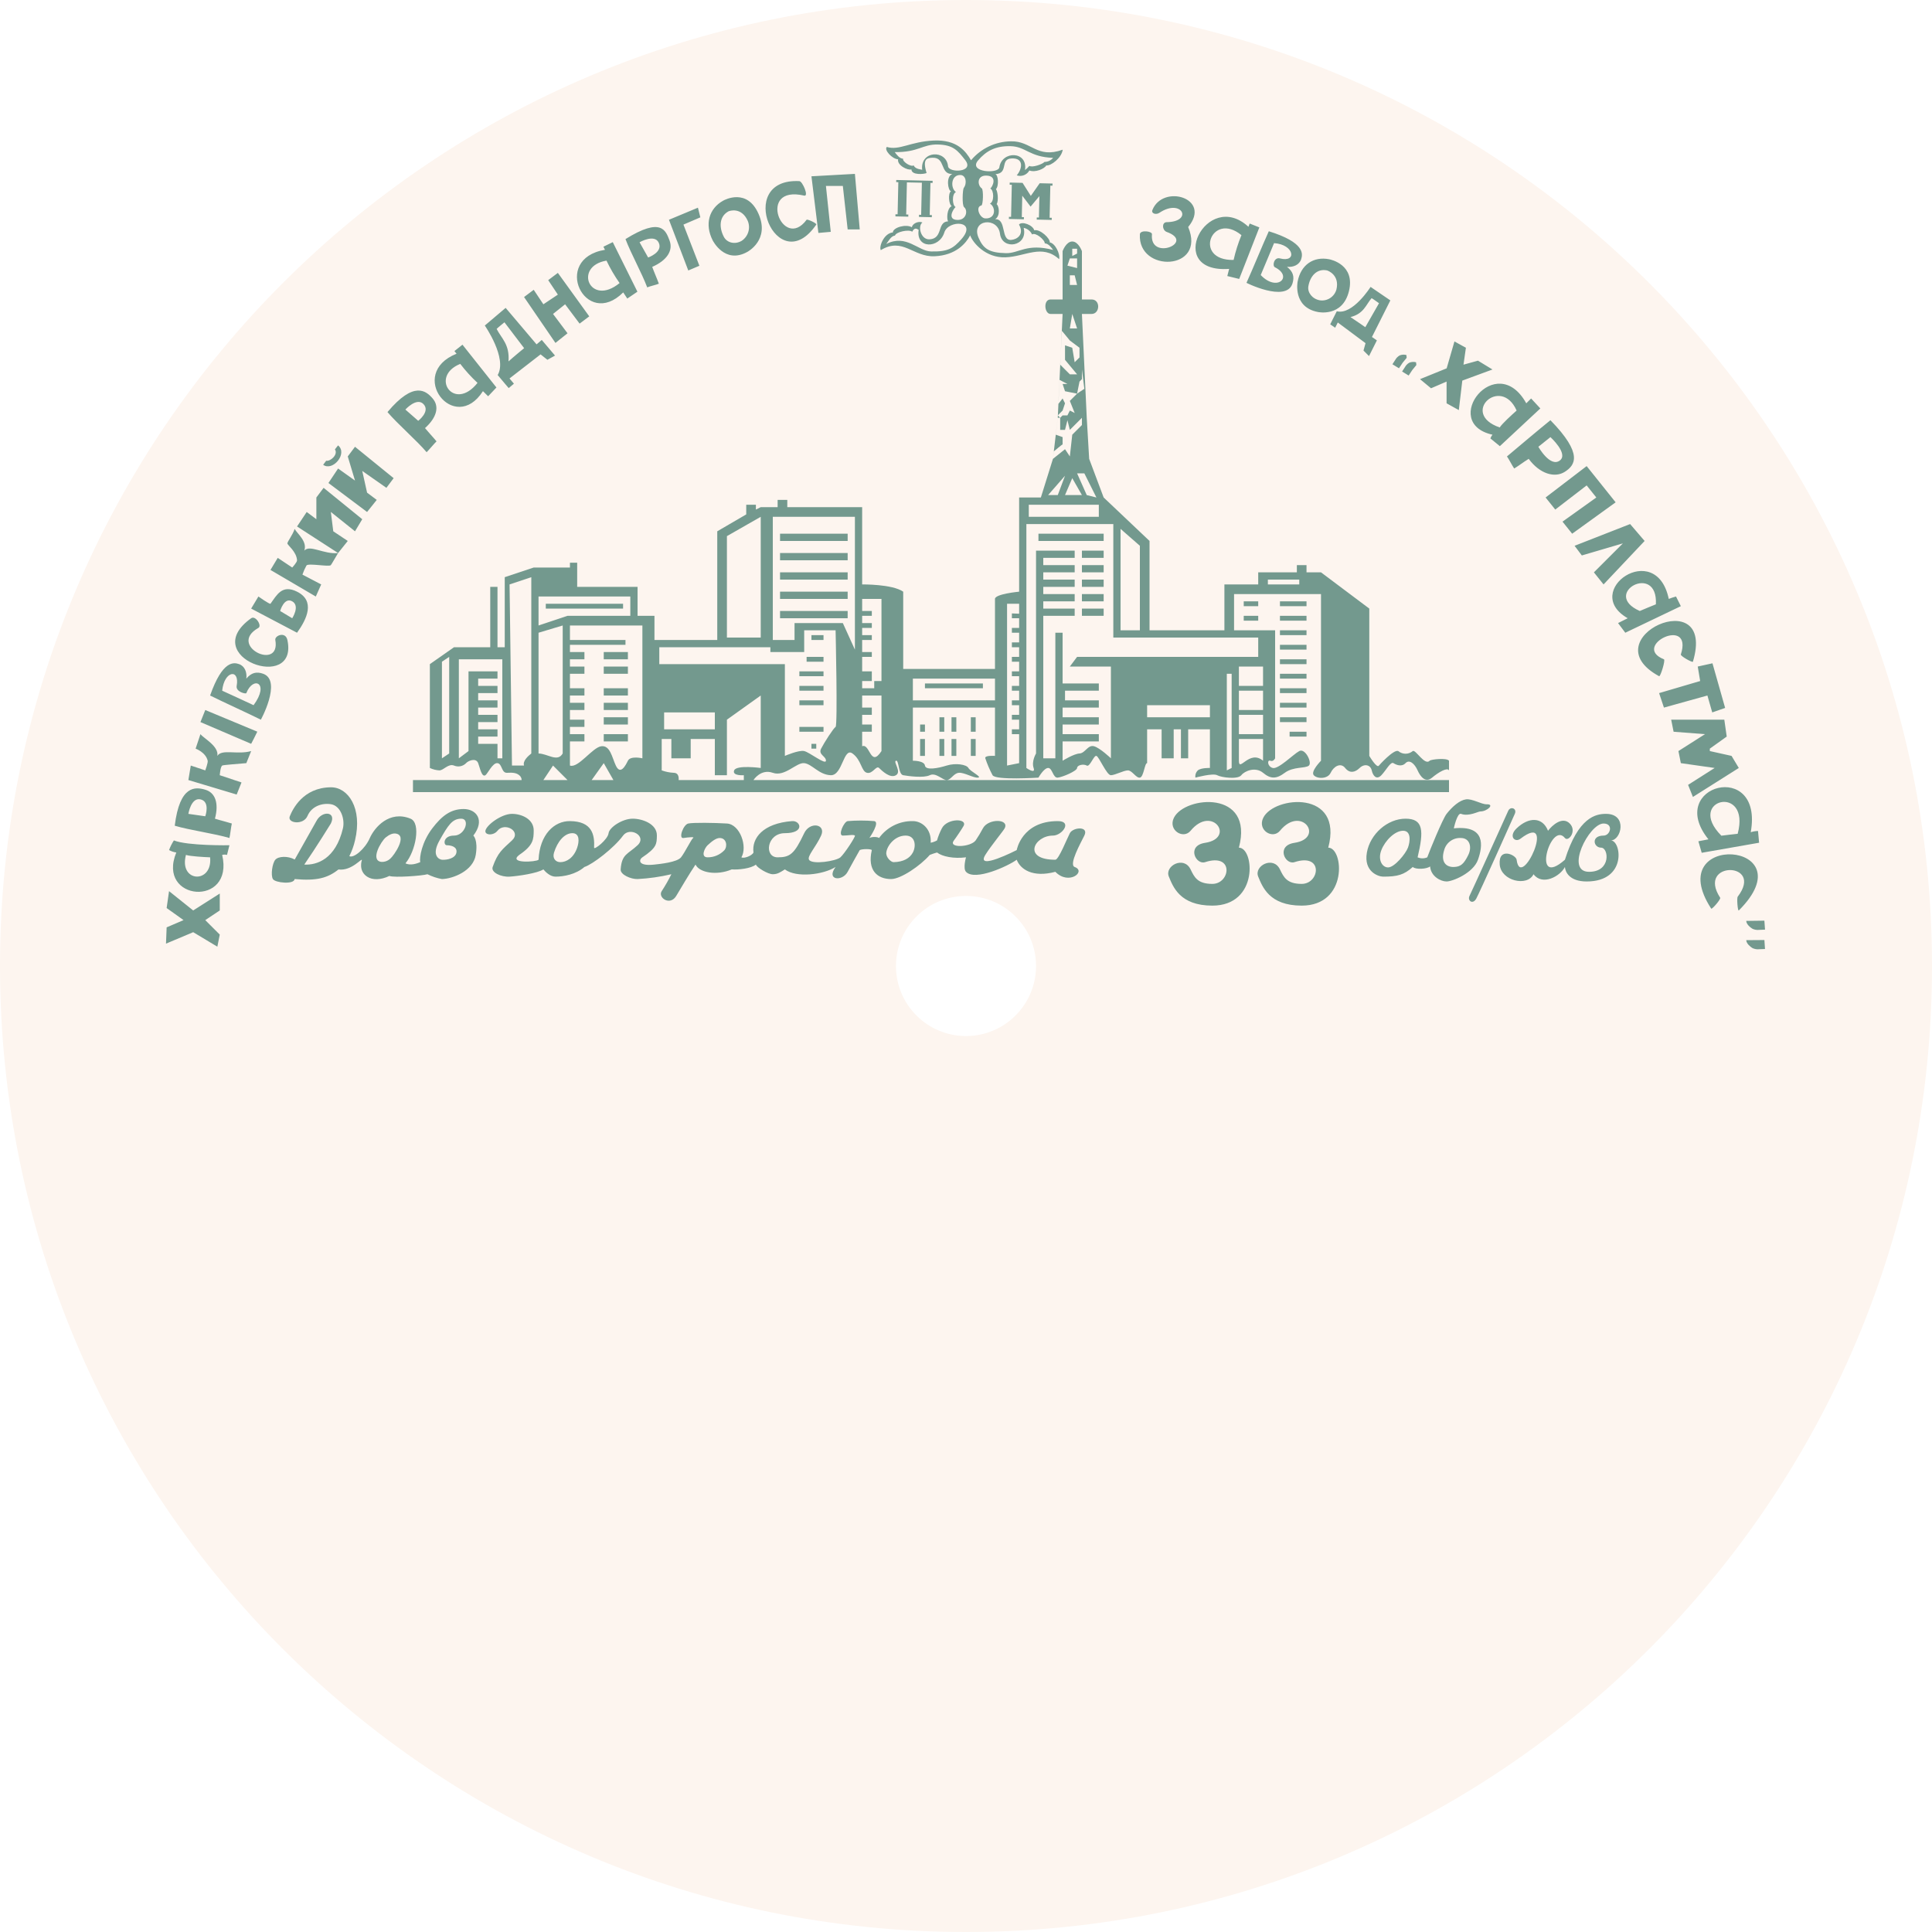
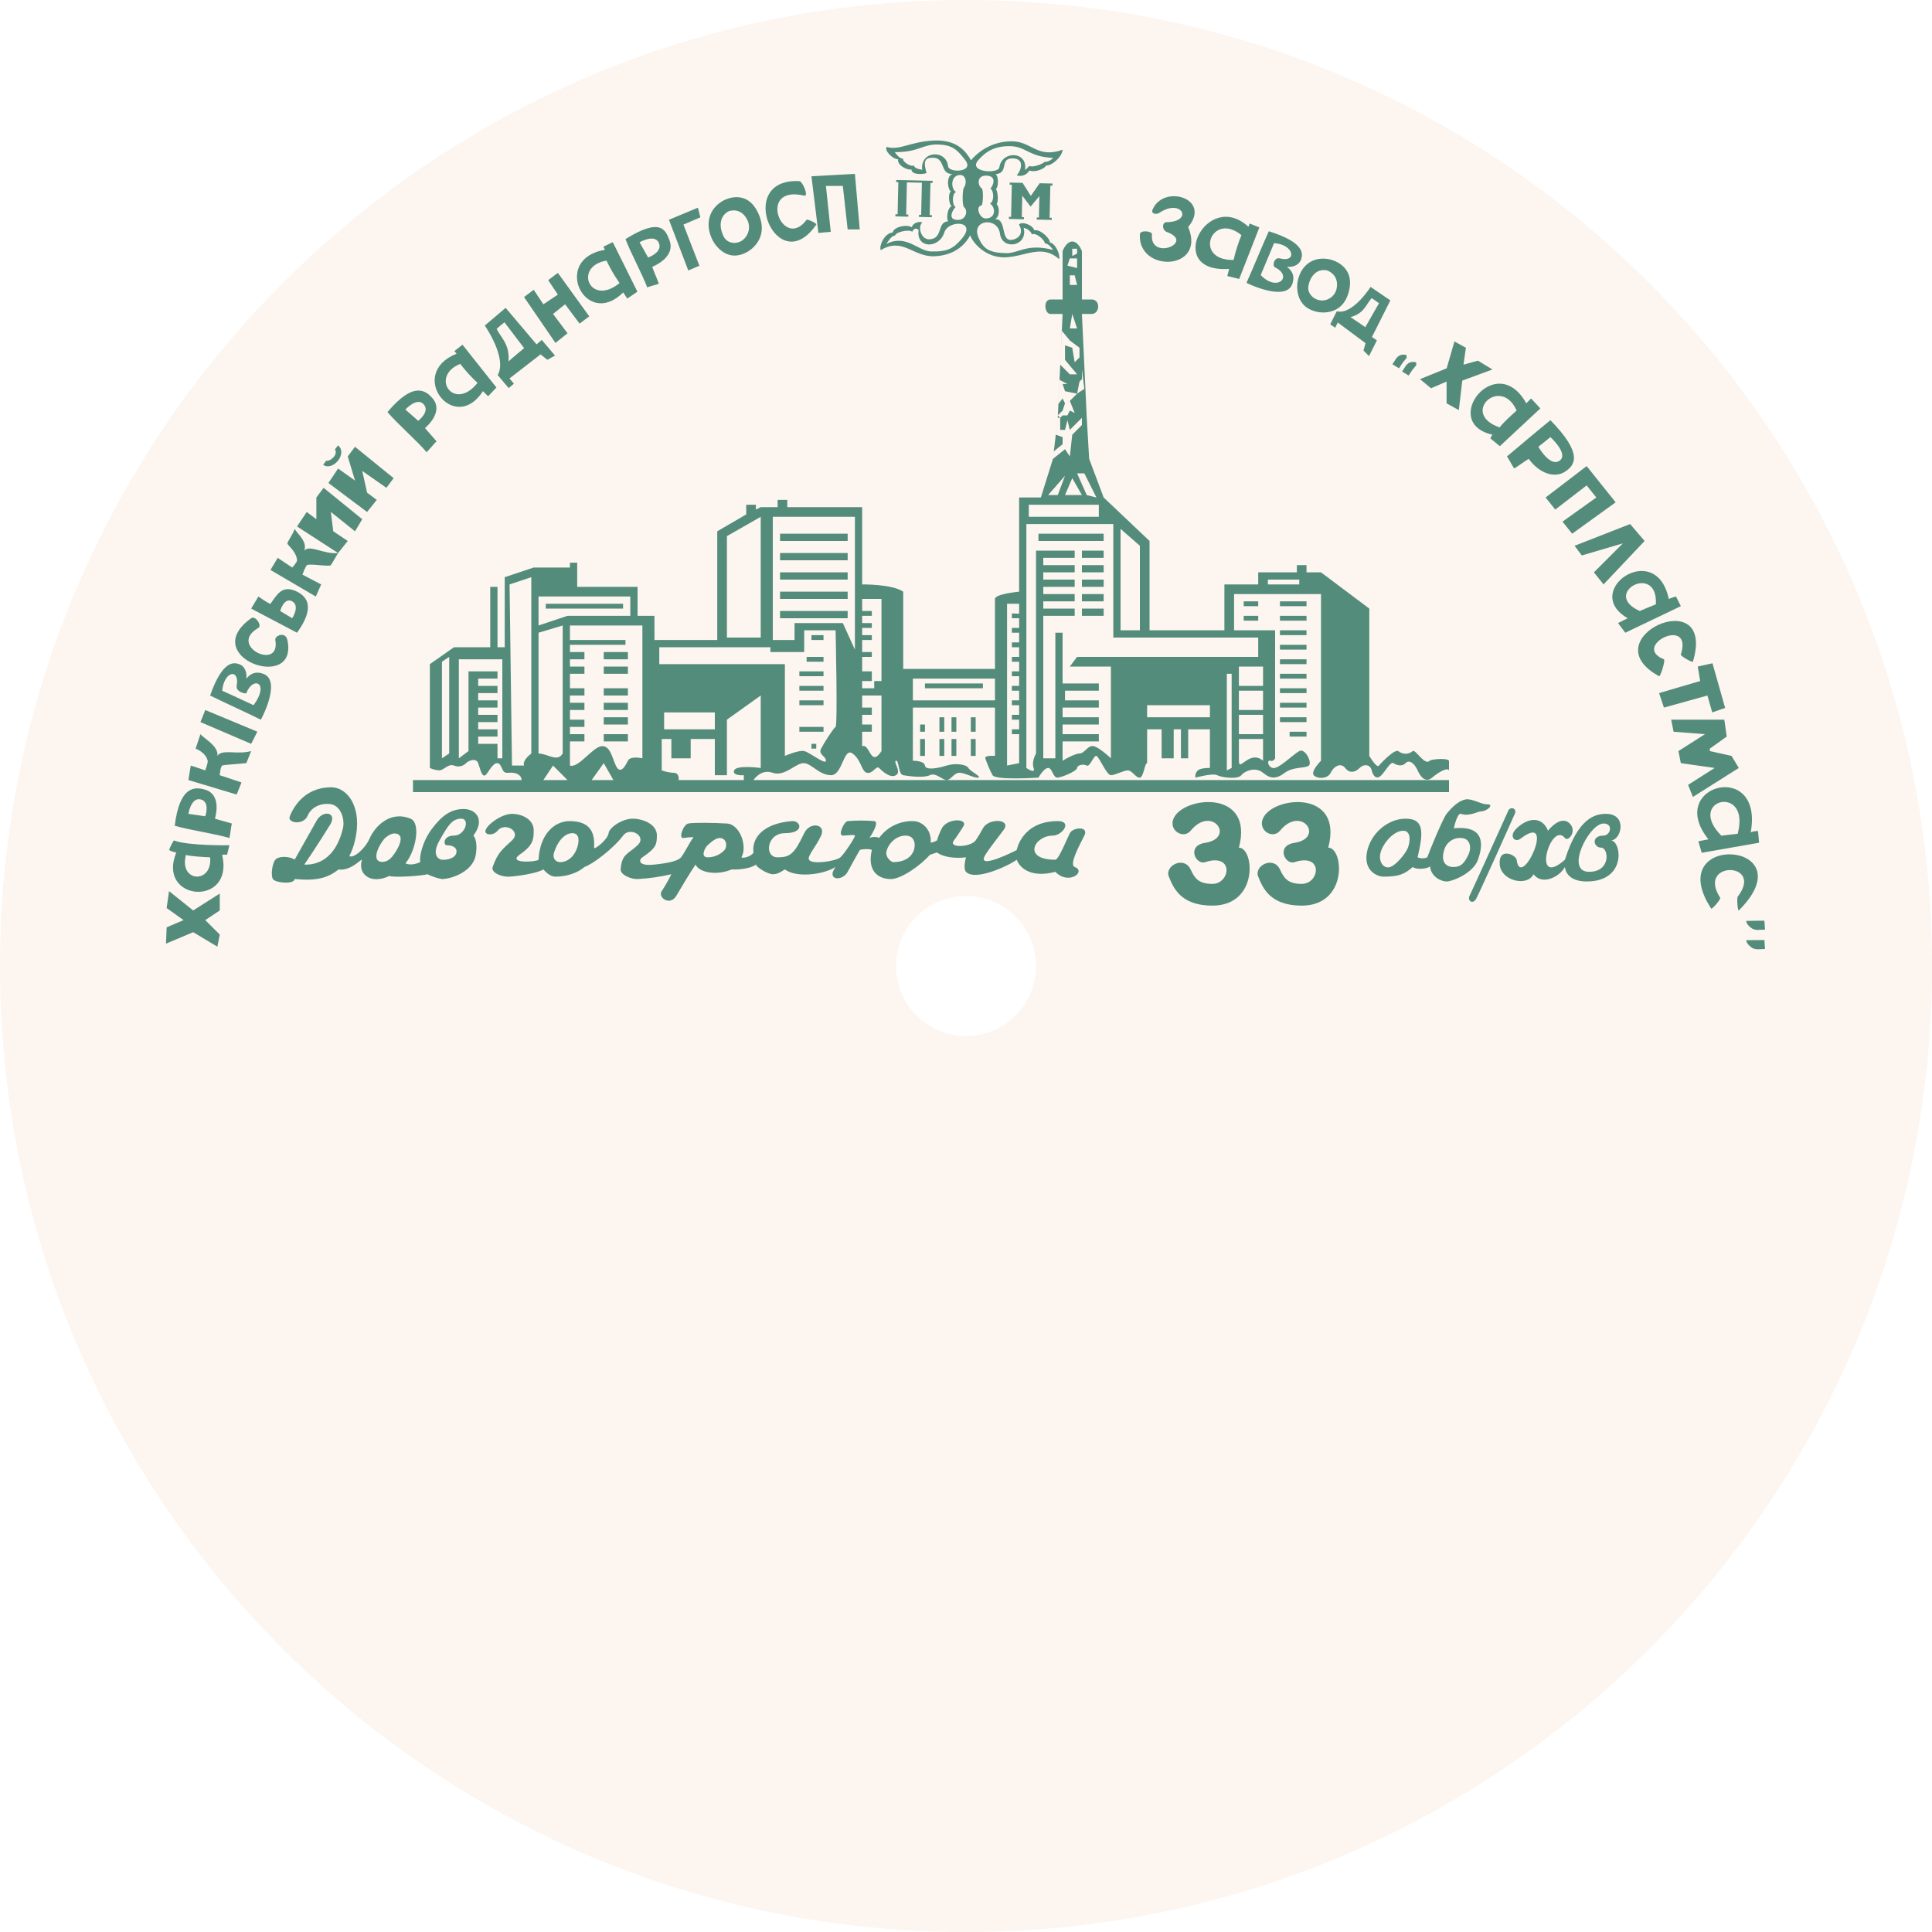
<svg xmlns="http://www.w3.org/2000/svg" viewBox="0 0 800 800">
  <defs>
-     <style>.cls-1 { fill: #fdf5ef; } .cls-1, .cls-2 { fill-rule: evenodd; } .cls-2 { fill: #73998e; }</style>
+     <style>.cls-1 { fill: #fdf5ef; } .cls-1, .cls-2 { fill-rule: evenodd; } .cls-2 { fill: #548c7c; }</style>
  </defs>
  <path id="background_beige" class="cls-1" d="M400,0C620.914,0,800,179.086,800,400S620.914,800,400,800,0,620.914,0,400,179.086,0,400,0Zm0,371a29,29,0,1,1-29,29A29,29,0,0,1,400,371Z" />
  <path id="factory" class="cls-2" d="M91,387l-6-6,6-4v-7l-11,7-10-8-1,7,7,5-7,3-0.263,6.74L80,386l10,6Zm3-33,1-4s-17.281.288-23-2a20.535,20.535,0,0,0-2,4,8.852,8.852,0,0,0,3,1c-8.317,20.192,24.106,22.824,19,1A3.942,3.942,0,0,1,94,354Zm-17,0c1.739,0.581,7.3.893,10,1C88.1,366.123,73.936,365.45,77,354Zm19-13c-2.469-.772-4.531-1.228-7-2,1.721-6.436.133-10.787-4-12-4.089-1.2-10.574-1.987-12.644,14.912C78.447,343.743,88.909,345.17,95,347,95.3,345.842,95.69,342.149,96,341Zm-18-4s1.088-6.86,5-6c4.163,0.916,2,7,2,7Zm20-8,2-5-9-3s0.22-3.428,1-4c0.367-.269,7.345-0.744,10-1,0.519-1.316,1.466-3.7,2-5-5.66,1.638-12.164-.989-14,2,0.7-4-5.672-7.284-7-9-0.905,2.709-2,6-2,6s4.17,1.476,5,5c0.187,0.792-1,4-1,4l-6-2-1,6Zm8.545-26.029L85,294l-2,5,21,9s2.1-4,2.545-5.029h0ZM109,279c-2.808-1.017-4.962-.44-7,2,0.333-2.572-.624-5.168-3-6-2.116-.74-6.819-1.751-12,13,5.727,2.859,15.273,7.141,21,10C107.57,298.936,117.008,281.9,109,279Zm-17,7c0.855-8.38,7.331-9.2,6-2-0.458,2.478,3.812,3.481,4,3,2.837-7.24,9.8-4.252,3,5C104.109,291.543,92,286,92,286Zm22-21c-0.324-1.791,4.2-3.7,5,0,4.762,22.024-37.453,7.038-15-9,1.8-1.284,4.594,3.1,3,4C93.977,267.365,116.384,278.2,114,265Zm9-20c-6.215-3.107-8.365,1.37-11,5-0.4.268-5-3-5-3l-3,5s18.465,9.732,19,10C127.147,256.247,130.6,248.8,123,245Zm-2,11-5-3s1.656-5.873,5-4S121,256,121,256Zm23-32-6-4-1-8,10,8,3-5-16-13-3,4v9l-4-3-4,6,17,11Zm12-17-4-3-2-9,10,7,3-4-16-13-3,4,3,10-7-5-4,6,16,12Zm-20.924-16.229q-0.635.845-1.264,1.692c3.945,2.855,10.3-4.642,6.174-8.043q-0.654.825-1.3,1.655C140.132,188.269,136.737,191.167,135.076,190.771Zm71-35.469c1.7,2.069,4.571,5.4,4.571,5.4l2.158-1.829-1.828-2.158,12.865-9.974,2.825,2.24,3.155-1.746-5.486-6.473-2.158,1.828-12.8-15.105-8.632,7.314S210.157,148.284,206.08,155.3Zm10.954-11.136s-4.184,3.422-6.473,5.486c0.543-7.05-2.9-9.5-4.909-13.45,0.325-.407,3.237-2.743,3.237-2.743ZM229,130l5-4,6,8,4-3-13-18-4,3,4,6-6,4-4-6-4,3,13,19,5-4Zm80.427-25.682c0.149-.083,9.387-4.953,4.69-15.709-4.741-10.854-14.015-5.883-14.659-5.524-5.871,3.268-7.749,9.726-4.367,16.417C295.1,99.509,300.052,109.538,309.427,104.318ZM301.6,87.539c0.472-.262,5.432-1.922,8.035,3.93a6.78,6.78,0,0,1-2.524,8.253c-2.836,1.674-6.1.771-7.362-1.619C297.729,94.286,297.731,89.691,301.6,87.539ZM492,94c9.88-11.953-10.475-17.946-14.824-7.015-0.565,1.42,1.5,2.075,2.9,1.137,9.285-6.23,14.3,3.735,2.926,3.878-1.934.122-1.827,3.173,0,4,12.3,4.351-7.058,12.284-6,1,0.121-1.293-4.888-1.91-5,0C471.06,113.1,499.64,112.186,492,94Zm90.477,54.158s-0.08-.769-0.122-1.154a4.414,4.414,0,0,0-2.769.159,4.706,4.706,0,0,0-1.839,1.854l-1.175,1.813q1.361,0.825,2.714,1.664l1.511-2.282ZM655,230l17-5-12,12,4,5,17-18-6-7-23,9Zm68.089,151.321c0.026,1.437,1.729,2.74,2.548,3.25a5.148,5.148,0,0,0,2.834.468l2.388-.1-0.268-3.716S724.617,381.322,723.089,381.321ZM130.764,247.011L133,242l-7.768-4.066a23.871,23.871,0,0,1,1.668-3.771c0.73-1.094,9.492.688,10.1-.163s2.251-3.808,3-5c-5.857.648-11.681-3.632-14-1,1.368-3.824-2.984-7.083-4-9-0.746,2.432-3,5.27-3,6s3.784,3.386,4,7c0.049,0.813-2,3-2,3l-6-4-3,5Zm50-64.251c-1.649-1.994-3.129-3.5-4.777-5.494,4.952-4.456,5.993-8.969,3.19-12.24-2.773-3.235-7.781-7.432-18.73,5.606,4.108,4.856,12.1,11.756,16.207,16.612C177.533,186.436,179.875,183.554,180.761,182.76Zm-12.908-13.168s4.653-5.157,7.463-2.3c2.991,3.038-2.14,6.958-2.14,6.958Zm20.318-24.226,3.323-2.637,14.066,17.724-3.438,3.631s-1.462-1.47-2.148-2.115c-11.789,18.382-31.739-7.181-10.924-15.5C188.624,146,188.171,145.366,188.171,145.366Zm9.556,13.179a63.445,63.445,0,0,1-7.148-7.868C177.751,155.857,188.012,170.809,197.727,158.545Zm52.141-56.39,3.867-1.888,10.2,20.518-4.192,2.843s-1.14-1.765-1.685-2.549c-15.645,15.6-30.017-13.916-7.549-17.642C250.183,102.878,249.868,102.155,249.868,102.155Zm6.685,15.062a64.3,64.3,0,0,1-5.424-9.3C237.27,110.266,244.276,127.228,256.553,117.217Zm16.261,0.255c-0.916-2.5-1.833-4.462-2.75-6.959,6.245-2.763,8.753-6.859,7.155-10.988C275.639,95.44,273.87,89.762,259,99c2.32,6.113,6.68,13.887,9,20C269.116,118.494,271.7,117.962,272.814,117.472Zm-7.989-17.157s6.19-3.549,7.934.174c1.856,3.962-4.381,6.139-4.381,6.139ZM283,93l7-3-1-4-12,5,8,21,4.605-1.955Zm50-12c2.045,0.475-.69-5.933-2-6-27.223-1.383-9.149,41.5,7,18,0.355-.517-3.727-2.369-4-2C324.1,104.367,313.074,76.369,333,81Zm18,14h5l-2-23-18,1,2.877,23.454L344,96l-2-19h7Zm19.773-5.4,0.02-.886,0.887,0.02,0.3-13.3-0.887-.02,0.02-.886,15.071,0.343-0.02.886-0.887-.02-0.3,13.3,0.887,0.02-0.021.886-5.319-.121,0.021-.886,0.886,0.02,0.3-13.3-6.2-.141-0.3,13.3,0.886,0.02-0.02.886Zm-3.559-28.749c-1.247,1.184,2.15,4.968,4.671,5.114-0.5,2.45,3.978,4.691,5.516,4.188,0.027,2.513,5.349,1.966,6.281,1.49-1.833-5.986.234-6.224,2.376-6.321,5.618-.255,3.012,6.878,8.294,6.724-2.816,1-1.783,7.009-.564,7.127-1.345.928-.874,5.56,0.282,6.2-1.958.783-2.139,5.357-1.49,6.281-4.672.212-1.943,7.1-7.65,7.449-3.719.225-5-5.573-2.979-6.966-1.77-.787-4.239.581-4.349,1.973-2.407-1.451-7.813.05-7.892,2.134-3.8.346-5.83,6.065-4.993,7.328,9.113-5.53,13.4,2.942,22.307,2.537s13.021-5.46,14.7-8.657c1.094,3.072,6.392,9.387,14.616,9.1s15.084-5.674,22.226.765c0.5-2.364-1.773-6.674-3.865-6.926,0.185-1.655-4.043-5.662-6.442-5.033-0.531-2.144-5.091-3.906-6.322-2.376,2.356,4.142-.841,6.2-3.261,6.362-4.409.287-1.758-8.8-6.6-8.576,2.356-1.494,1.5-5.675.6-6.241,0.9-1.255.446-5.453-.282-6.2,1.326-1.361.938-6.083-.281-6.2,5.793-.35,1.7-6.291,6.8-6.523s4.481,4.21,2.094,7.006a4.4,4.4,0,0,0,5.234-2.013c2.47,0.928,6.2-.67,7.006-2.094,1.92,0.26,6.353-3.121,6.805-6.523-10.749,3.87-12.887-3.679-21.461-3.463a21.815,21.815,0,0,0-16.508,7.851c-2.163-3.717-5.771-8.614-15.462-8.174S372.4,62.431,367.214,60.846ZM418.1,75.593l5.319,0.121,3.425,5.4,3.667-5.238L435.83,76l-0.02.886-0.887-.02-0.3,13.3,0.887,0.02-0.02.886-6.206-.141,0.02-.886,0.887,0.02,0.2-8.865-3.647,4.352L423.3,81.033,423.1,89.9l0.886,0.02-0.02.886-6.205-.141,0.02-.887,0.886,0.02,0.3-13.3-0.886-.02Zm17.972-10.235a4.656,4.656,0,0,1-3.586,1.692c-0.657.894-5.084,2.476-6.246,1.632a10.44,10.44,0,0,1-1.814,1.733c1.272-7.967-9.607-8.1-10.617-1.128C413.4,72.119,400.8,71.354,405,66.426c3.267-3.833,7.081-6.048,13.439-5.9S426.266,65.044,436.072,65.358Zm-27.663,7.354c4.818,0.109,2.577,4.653,1.652,5.359,1.53,0.671,1.692,5.52-.141,6.206,2.512,1.606,2.443,6.355-1.914,6.165-2.36-.1-4.235-4.811-1.652-5.359,0.761-.161.933-6.565,0.161-7.092C404.726,76.769,404.41,72.621,408.409,72.712ZM396.461,91.067c-4.515-.1-1.633-4.632-0.765-5.339-1.433-.669-1.578-5.518.141-6.206-2.352-1.6-2.15-7.235,1.934-7.052,2.211,0.1,2.746,3.415,1.292,5.351-0.439.585-.811,7.182,0.179,7.987C400.849,87.116,400.21,91.152,396.461,91.067Zm-25.97-28.086c0.8,1.02,1.856,2.628,3.491,2.756-0.478,1.082,3.165,3.537,4.367,2.744,0.6,1.651,3.327,1.667,3.5,1.854-0.909-8.038,10.023-8.534,10.717-1.507,0.282,2.855,11.093,2.6,7.114-2.522-3.1-3.988-4.984-6.322-11.353-6.467S380.318,63.113,370.491,62.981Zm-3.526,38.059c0.841-.983,1.988-3.412,3.627-3.466,0.309-1.54,5.794-2.735,7.132-1.612,1.237-2.427,2.494-.648,2.68-0.826-1.273,7.989,8.539,7.877,10.617,1.128,1.65-5.356,14.029-5.055,7.032,2.821-3.351,3.773-5.534,5.2-12.532,5.037C380.158,104,375.248,96.776,366.965,101.04Zm69.127,2.458c-0.8-1.023-1.85-2.612-3.486-2.74,0.121-1.367-3.849-4.731-5.238-3.667a4.933,4.933,0,0,0-3.486-2.74c1.917,7.72-8.916,9.461-9.811,2.438-0.912-7.148-12.1-5.914-8.906,1.572,1.987,4.65,4.379,6.308,11.384,6.468C421.917,104.95,425.142,100.614,436.092,103.5Zm81.381-10.933,4,1.6L513.126,115.5l-4.924-1.195s0.542-2.03.757-2.96c-27.043,1.9-9.346-33.344,7.992-17.446C517.148,93.285,517.473,92.565,517.473,92.565Zm-6.663,15.072a64.214,64.214,0,0,1,3.245-10.269C501.653,87.234,493.8,107.966,510.81,107.637Zm24.361,9.78c0.914-2.844.26-4.975-2.252-6.923,2.583,0.239,5.143-.811,5.888-3.215,0.664-2.141,1.5-6.878-13.425-11.523-2.651,5.826-6.584,15.521-9.235,21.347C515.2,116.708,532.562,125.524,535.171,117.417Zm-7.61-16.736c8.406,0.551,9.589,8.192,2.439,6.319-2.437-.638-3.284,3.07-2.078,3.674,7.63,3.82.929,10.385-5.887,3.215C522.459,112.981,527.561,100.681,527.561,100.681Zm18.078,28.5c0.165,0.032,10.238,2.247,12.923-8.588,2.709-10.934-7.451-13.1-8.165-13.239-6.5-1.281-11.777,2.28-13.089,9.308C537.307,116.667,535.254,127.132,545.639,129.178Zm3.8-17.218c0.523,0.1,5.368,1.993,3.943,7.918a6.181,6.181,0,0,1-6.835,4.474c-3.2-.55-5.208-3.256-4.783-5.8C542.442,114.486,545.154,111.116,549.437,111.96Zm4.1,16.925c-1.059,2.033-2.721,5.414-2.721,5.414l2.047,1.4,1.088-2.165L565.44,142.1l-0.848,3.056,2.286,2.287,3.264-6.5-2.046-1.4,7.617-15.156-8.185-5.587S560.111,130.58,553.533,128.885Zm11.8,6.6s-3.873-2.741-6.139-4.19c5.531-1.394,6.354-5.043,8.75-7.841,0.408,0.176,3.069,2.1,3.069,2.1Zm21.146,15.673s-0.08-.769-0.122-1.154a4.414,4.414,0,0,0-2.769.159,4.706,4.706,0,0,0-1.839,1.854l-1.175,1.813q1.361,0.825,2.714,1.664l1.511-2.282Zm6.074,9.616L599,158v9l5.066,2.814L605.51,157.6,618,153l-6.008-3.656L606,151l1-7-4.742-2.616-3.225,11.133L588,157ZM634,165l3.819,4.126-16.763,15.619-3.92-3.209A5.658,5.658,0,0,1,618,180c-22.035-4.9,1.546-35.407,14-13C632.444,166.532,634,165,634,165Zm-13,12c0.987-1.577,4.961-5.181,7-7C621.522,155.316,604.319,171.256,621,177Zm6,17c2.567-1.592,3.433-2.408,6-4,4.526,6.168,10.756,8.068,14.982,5.346,4.181-2.694,7.756-7.286-5.982-21.346-5.666,4.583-12.094,10.057-18,15C624.822,190.1,626.194,192.9,627,194Zm15-13s7.612,6.914,3.873,9.7C641.893,193.666,637,185,637,185Zm5,35,4,5,18-13-12-15-17,13,4,5,13-10,4,5Zm47,31,2,4-23,11-3-4s2.917-1.462,4-2c-19.59-11.214,11.755-33.093,17-8A26.784,26.784,0,0,1,694,247Zm-15,6c1.8-.822,4.669-1.925,6.666-2.763C686.576,232.628,662.72,245.794,679,253Zm17,18c-0.218.678,4.854,3.489,5,3,9.936-33.317-42.782-9.656-14,6,0.551,0.3,2.722-6.712,2-7C675.2,267.49,701.24,254.714,696,271Zm11,17,2,7,5.341-1.862-5.243-18.48L703,276l1,6-17,5,2,6Zm-6,42-2-5,11-7-14-2-1-5,11-7-13-1-1-5h22l1,7-7,5v1l9,2,3,5Zm26.958,14.09,0.443,4.87-23.762,4.161-1.376-4.765s3.035-.593,4.16-0.809c-18.065-22.441,22.973-33.31,17.522-2.948A10.463,10.463,0,0,1,727.958,344.09Zm-15.176,1.958c1.849-.286,4.725-0.543,6.752-0.791C725.1,324.437,697.775,330.939,712.782,346.048ZM723.1,389.3c0.017,1.437,1.712,2.751,2.528,3.267a5.15,5.15,0,0,0,2.83.485l2.389-.09-0.244-3.717S724.627,389.307,723.1,389.3Zm-10.815-17.574c0.391,0.6-3.427,4.948-3.707,4.519-20.924-32.1,40.272-28.035,11.423.759-0.445.444-.911-5.111-0.438-5.73C730.729,356.669,702.3,356.39,712.284,371.722Z" />
  <path id="speed" class="cls-2" d="M177,362a22.23,22.23,0,0,0,6,2c4.55-.11,12.925-3.378,14-10,1.021-6.294-1-8-1-8,4.917-6.375,1.272-11-4-11s-8.955,2.695-13,8c-4.357,5.715-5.385,12.075-5,14-1.232.539-4.1,1.555-6.1,0.477,4.236-5.007,6.488-16.683,2.1-18.477-8.786-3.592-14.97,3.665-16.9,8.086s-6.659,8.432-8.453,7.416A27.753,27.753,0,0,0,147,348c3.2-13.375-2.882-22.067-10-22-11.57.109-15.822,9.108-17,12s5.653,3.824,7.335-.149c1.7-4.015,6.031-5.425,9.665-4.851,4.149,0.655,5.883,6.273,5,10-3.038,12.81-10.875,15.294-16,15,4.783-6.895,11-17,11-17,2.426-5.015-3.708-5.473-6-1,0,0-9,16-8.959,15.907-2.833-1.562-6.774-1.385-8.041.093s-1.95,6.416-1,8,8.781,2.337,9,0c9.027,0.805,13.609-.35,18.154-3.967,5.552,0.722,9.849-5.089,9.695-3.841,0.025-.206-1.625,4.321,2.151,6.808,2.29,1.508,5.718,1.391,9.233-.289C163.165,363.5,174.9,362.658,177,362Zm-19.092-5.109a5.026,5.026,0,0,0,3.7-1.346c1.424-1.145,7.447-9.739,2.161-10.4q-1.748-.219-4.03,1.61C157.847,348.267,153.108,356.288,157.908,356.891ZM191,339c-3.731,0-5.431,2.674-9,9s-0.1,7.91,1,8c2,0.162,5.6-.54,6-3,0.411-2.532-2.54-3-4-3s-1.623-4,3-4S194.731,339,191,339Zm230,17c-3.488,2.575-17.268,8.966-21,5-1.329-1.412,0-6,0-6-4.982.637-9.732-.256-12-2a28.443,28.443,0,0,0-3,1c-3.917,4.514-12.006,10-16,10-5.6,0-9.965-3.5-8-12-0.3-.529-3.943-0.529-5,0-0.3.453-4.305,7.7-5,9-2.2,4.12-9.1,3.529-5-2-5.153,3.233-16.257,4.583-21,1-1.8,1.109-2.97,2-5,2s-6.653-2.785-7-4c-2,1.649-7.352,2.22-10,2-6.236,2.659-13.408,1.375-15-2-3.048,4.572-5.823,9.408-8,13-2.6,4.283-7.742.613-6-2a67.274,67.274,0,0,0,4-7,79.549,79.549,0,0,1-14,2c-2.673.089-7.155-1.768-7-4,0.446-6.437,3.012-6.269,7-10,4.057-3.794-3.2-7.828-6-4-3.757,5.14-12.6,11.913-16,13-3.616,3.111-8.638,4-12,4-2.068,0-3.973-1.766-5-3-2.472,1.6-10.457,2.781-14,3s-7.788-1.768-7-4c2.146-6.085,4.012-7.269,8-11,4.057-3.794-3.069-7.726-6-4-1.661,2.111-5.3,1.875-5,0,0.375-2.315,6.607-7,11-7,3.993,0,9.086,2.16,9,7-0.061,3.469-.04,5.987-6,10-4.772,3.678,7.039,2.956,8,2,0.5-10.492,6.522-16.059,13-16,9.215,0.085,10.286,5.648,10,11-0.062,1.149,5.69-3.344,6-6,0.271-2.33,5.607-6,10-6,3.993,0,10.086,2.16,10,7-0.061,3.469-.04,4.987-6,9-1.556,1.049-1.865,3.774,5,3,2.176-.245,9.367-0.932,11-3s4.238-7.456,5-8-1.823-.327-4,0-0.068-5.565,2-6,10.557-.327,16,0,8.614,9.58,6,14c1.066,0.639,4.479-.7,5-2-0.781-5.9,3.873-12.081,16-13,3.525-.247,5.42,5-3,5-7.524,0-8.742,10-3,10,5.135,0,6.888-1.314,11-10,2.349-4.962,9.17-3.774,7,1s-5.868,8.524-5,10c1.259,2.14,11.264.562,13-1s6.347-8.653,6-9c-0.552-.552-2.83,0-5,0s0.453-5.779,2-6a66.517,66.517,0,0,1,11,0c2.447,0.386-1.622,6.4-2,7,1.057-.6,3.4-0.529,4,0a16.873,16.873,0,0,1,14-7c3.83,0,7.8,3.427,7.371,8.951A8.628,8.628,0,0,0,388,348a26.759,26.759,0,0,1,2-5c2.159-4.236,10.712-4.227,9-1-0.6,1.122-3.223,5-4,6-2.575,3.322,6.924,2.824,9,0a53.4,53.4,0,0,0,3-5c2.159-4.153,11.072-4.016,9,0-0.558,1.081-5.844,7.485-8,11-4.184,6.824,13-2,13-2s2.045-12,17-12c6.217,0,1.815,6-2,6-7.81,0-12.819,10,1,10,1.365,0,4.876-8.854,6-11,1.31-2.5,8-3.045,6,1-1.5,3.046-6.556,12.057-4,13,4.935,1.822-2.42,7.753-8,2C427.611,363.515,422.516,359.953,421,356Zm-51,1c-1,.019-3.236-1.955-3-4,0.33-2.857,3.53-7,8-7,4.065,0,4.417,4.329,3,7C376.717,355.418,374.032,356.924,370,357Zm114,6c-1.856-4.433,6.209-8.775,9-3,1.518,3.141,2.813,6,9,6,7.507,0,9.127-12.946-3-9-3.854,1.254-7.8-6.815,0-8,12.69-1.928,2.951-15.876-6-5-3.038,3.692-9.462-.284-6.9-5.4,4.523-9.048,33.3-11.642,26.9,12.4,6.384,0,8.316,24-11,24C488.521,375,485.732,367.139,484,363Zm108.17-4.237c0.331,4.2,4.467,6.237,6.83,6.237,2.485,0,11.043-3.485,13-9,2.056-5.794,3.2-14.375-10-13,0,0,1.395-6.614,3-6,3.177,1.215,7.052-1.011,8-1,2.732,0.031,6.121-3.058,2.6-2.965-2.174.058-5.979-2.409-8.6-2.035s-5.608,2.964-8,6c-1.632,2.072-7.025,15.262-8,18a4.97,4.97,0,0,1-4,0c2.633-11.112,2.4-16-5-16s-14.627,6.269-16,14c-1.416,7.973,4.775,10,6.739,10,5.858,0,8.579-.7,12.261-4C586.247,360.157,590.852,359.879,592.17,358.763ZM583,351c-0.934,2.492-5.571,8.181-8.219,8.181-2.492,0-4.338-3.209-2.781-7.181s5.574-8,9-8S583.934,348.508,583,351Zm15,1a6.784,6.784,0,0,1,7-5c3.6,0.049,4.581,3.752,3,7-1.878,3.858-3.242,4.919-6,5C598.8,359.093,596.463,356.942,598,352Zm13.267,20.136c1.165-2.043,15-32.877,15.994-35.168s-1.869-3.219-2.75-1.2-15.318,33.862-16,35.167C607.521,372.858,609.773,374.755,611.267,372.136ZM665,337c9.086,0,6.329,11,2,11,4.329,0,6.883,17-10,17-7.164,0-8.865-3.971-9-6-2.029,3.924-9.347,7.871-13,3-2.571,5.277-13.441,2.774-14-4-0.61-7.391,6.741-4.017,7-2,1.707,13.31,17.053-20.551,1.583-8.7-2.279,1.745-5.057-.987-1.583-4.3,5-4.766,10.7-4.818,13,1,1.759-2.3,5.961-6.083,9-3,3.1,3.144-.585,7.744-2,6-5.96-7.344-14.071,21.447,0,9C653.512,338.427,660.74,337,665,337ZM239,351c-1.482,4.313-4.487,6-7,6-1.816,0-3.354-1.462-2.6-3.934,1.4-4.573,4.312-8.066,7.6-8.066C240.133,345,239.833,348.576,239,351Zm54-1c1.8-1.689,3.554-3,5-3,2.832,0,3.312,3.34,2,5a9.5,9.5,0,0,1-7,3C290.014,355,291.722,351.208,293,350Zm228,13c-1.856-4.433,6.209-8.775,9-3,1.518,3.141,2.813,6,9,6,7.507,0,9.127-12.946-3-9-3.854,1.254-7.8-6.815,0-8,12.69-1.928,2.951-15.876-6-5-3.038,3.692-9.462-.284-6.9-5.4,4.523-9.048,33.3-11.642,26.9,12.4,6.384,0,8.316,24-11,24C525.521,375,522.732,367.139,521,363Zm143-22c-6,0-16.156,20-6,20,9.224,0,8.129-10,5-10-3.2,0-4.293-5,1-5C666.839,346,668.2,341,664,341Z" />
  <path id="landscape" class="cls-2" d="M171,328H600V315c-0.919-1.283-7.457-.588-8,0-2.026,2.195-5.875-4.816-7-4a4.638,4.638,0,0,1-6,0c-1.876-.853-7.9,5.839-8,6-0.857,1.372-4-4-4-4V252l-20-15h-6v-3h-4v3H521v5H507v19H476V224l-19-18-6-16-1-17-2-43h4c3.515,0,3.772-6,0-6h-4V104s-1.425-4-4-4-4,4-4,4v20h-5c-3.086,0-2.572,6,0,6h5l-2,43-2,17-5,16h-9v39s-10,.931-10,3v29H374V245c-4.553-3.173-17-3-17-3V210H326v-3h-4v3h-7l-2,1v-2h-4v4l-12,7v45H271V255h-7V243H239V233h-3v2H221l-12,4v29h-3V243h-3v25H188l-10,7v48h-7v5Zm65-69h30v55s-4.93-1.161-6,1c-0.946,1.909-3.068,6.126-5,2-1.582-3.379-2.34-8.444-6-8s-9.562,9.22-13,8V307h6v-3h-6v-3h6v-3h-6v-4h6v-3h-6v-3h6v-3h-6v-6h6v-3h-6v-3h6v-3h-6v-3h23v-2H236v-6Zm-13,0,12-4h26v-8H223v12Zm10,0-10,3v50c3.833,0.083,7.833,3.75,10,0V259Zm-16,58c-0.667-1.917,1.75-4,3-5V239l-9,3,1,75h5Zm-9-44v41h-2v-6h-8v-3h8v-3h-8v-3h8v-3h-8v-3h8v-3h-8v-3h8v-3h-8v-3h8v-3H194v33l-4,3V273h18Zm-25,1,3-2v40l-3,2V274Zm62,49h9l-4-7Zm-10,0-6-6-4,6h10Zm39-17h4v8h8v-8h10v15h5V298l14-10v30s-10.067-1.368-11,1,4,2,4,2v2H281s0.479-2.96-2-3a17,17,0,0,1-5-1V306Zm1-4h21v-7H275v7Zm26-38V222l14-8v50H301Zm-28,4v7h52v38s5.756-2.513,8-2,8.919,5.878,9,4-3.277-2.491-2-5,5.092-8.452,6-9,0-40,0-40H333v9H319v-2H273Zm47-54h34v55l-5-11H329v7h-9V214Zm37,34h8v63c-4.6,7.092-4.742-3.342-8-2v-6h4v-3h-4v-4h4v-3h-4v-5h8v-6h-3v3h-5v-3h4v-4h-4v-6h4v-2h-4v-5h4v-2h-4v-3h4v-2h-4v-3h4v-2h-4v-5Zm21,33h34v9H378v-9Zm0,12h34v20s-4.446-.334-4,1a45.3,45.3,0,0,0,3,7c1.267,2.177,19,1,19,1s2.2-3.949,4-4,1.98,4.225,4,4,7.947-2.742,8-4,2.718-1.748,4-1,2.9-4.323,4-4,4.26,8.035,6,8,5.222-1.954,7-2,3.395,3.23,5,3,1.976-6.139,3-6V302h6v12h5V302h3v12h3V302h9v16s-3.655-.133-5,1a3.392,3.392,0,0,0-1,3s7.218-1.971,9-1,8.565,1.845,10,0,5.906-3.574,9-1,5.454,2.655,9,0,8.611-1.737,10-3-1.546-7.318-4-6-8.686,7.655-11,7-2.3-3.535-1-3,2-1,2-1V261H511V246h36v69s-4.4,4.426-3,6,5.763,1.655,7-1,4.126-4.362,6-2,4.093,1.861,6,0,4.473-1.368,5,1,2.043,4.046,4,2,3.82-5.742,5-5,3.39,1.671,5,0,3.765,0.23,5,3,3.324,5.241,6,3,6.3-4.362,7-3v4H312s3.013-4.77,8-3,9.751-4.34,13-4,6.081,4.828,11,5,5.238-11.731,9-9,3.612,7.437,6,8,3.791-3.155,5-2,4.546,4.442,7,3-1.247-5.53,0-6,0.932,5.632,3,6,8.469,1.241,11,0,5.234,2.024,7,2,2.8-2.759,5-3,6.162,2.23,8,2-3.2-2.541-4-4-5.336-2.15-9-1-8.7,2.068-9,0-5-2-5-2V293Zm39,24V250h5v4.128L419,254v2h3v4h-3v2h3v4h-3v2h3v4h-3v2h3v4h-3v2h3v4h-3v2h3v4h-3v2h3v4h-3v2h3v4h-3v2h3v12Zm8,1V217h36v47h60v8H446l-3,4h17v38s-4.478-4.3-7-5-3.646,2.883-6,3-7,3-7,3v-8h15v-3H440v-4h15v-3H440v-4h15v-3H441v-4h14v-3H440V262h-3v52h-5V255h13v-3H432v-3h13v-3H432v-3h13v-3H432v-3h13v-3H432v-3h13v-3H429v84s-1.959,3.236-1,6S425,318,425,318Zm1-104h29v-5H426v5Zm15-9,3-7,4,7h-7Zm-7,0,7-8-3,8h-4Zm20,1-4-1-4-9h3Zm-18-16,5-4,2,3,1-9,4-4v-3l-5,5-1-4-1,4h-2v-5h-1l-0.839,6.992L440,181v3c-0.143-.016-3.657,2.926-3.657,2.926Zm6-18,1-2,2,1-2-5,3-3-5-1-1-3h2l-3.28-1.71s-0.491,9.97-.442,9.919L440,165l1,2-1,3-2,2,1,1,1-1h2Zm7-11-3,2,1-5,1-1v-4Zm-3-6h-3l-4-4,0.723-14L443,141l4,3v4l-2,2-1-6-3-1v6Zm-3-19,1-6,2,6h-3Zm0-18h3l-1-4h-2v4Zm-1-8,4,1v-4h-3Zm2-7h2v2l-2,1v-3Zm20,116,8,7v35h-8V219Zm61,23v-2h13v2H525ZM216,323H178v-5a10.291,10.291,0,0,0,4,1c1.75-.083,3.667-2.917,6-2a4.5,4.5,0,0,0,5-1c0.667-.833,4.036-2.478,5,0,0.718,1.846,1.449,5.987,3,5,0.917-.583,3-5.25,5-5s1.583,4.167,4,4,3.917,0.083,5,1A2.564,2.564,0,0,1,216,323Zm10-73h32v2H226v-2Zm24,20v3h10v-3H250Zm0,6v3h10v-3H250Zm0,9v3h10v-3H250Zm0,6v3h10v-3H250Zm0,6v3h10v-3H250Zm0,7v3h10v-3H250Zm81-26v2h10v-2H331Zm0,6v2h10v-2H331Zm0,6v2h10v-2H331Zm0,11v2h10v-2H331Zm-8-80v3h28v-3H323Zm0,8v3h28v-3H323Zm0,8v3h28v-3H323Zm0,8v3h28v-3H323Zm0,8v3h28v-3H323Zm13,55v2h2v-2h-2Zm-2-36v2h7v-2h-7Zm2-9v2h5v-2h-5Zm45,40h2v-3h-2v3Zm0,10h2v-7h-2v7Zm8-10h2v-6h-2v6Zm0,10h2v-7h-2v7Zm5-10h2v-6h-2v6Zm0,10h2v-7h-2v7Zm8-10h2v-6h-2v6Zm0,10h2v-7h-2v7Zm-19-30v2h24v-2H383Zm47-62v3h27v-3H430Zm18,7v3h9v-3h-9Zm0,6v3h9v-3h-9Zm0,6v3h9v-3h-9Zm0,6v3h9v-3h-9Zm0,6v3h9v-3h-9Zm67-3v2h6v-2h-6Zm15,0v2h11v-2H530Zm0,6v2h11v-2H530Zm0,6v2h11v-2H530Zm0,6v2h11v-2H530Zm0,6v2h11v-2H530Zm0,6v2h11v-2H530Zm4,24v2h7v-2h-7Zm-19-48v2h6v-2h-6Zm15,30v2h11v-2H530Zm0,6v2h11v-2H530Zm0,6v2h11v-2H530Zm-55-5v5h26v-5H475Zm38-16v8h10v-8H513Zm0,10v8h10v-8H513Zm0,10v8h10v-8H513Zm0,10v9c0,5,4.333-4.75,10,0v-9H513Zm-5-27v40l2-1V279h-2Z" />
</svg>
